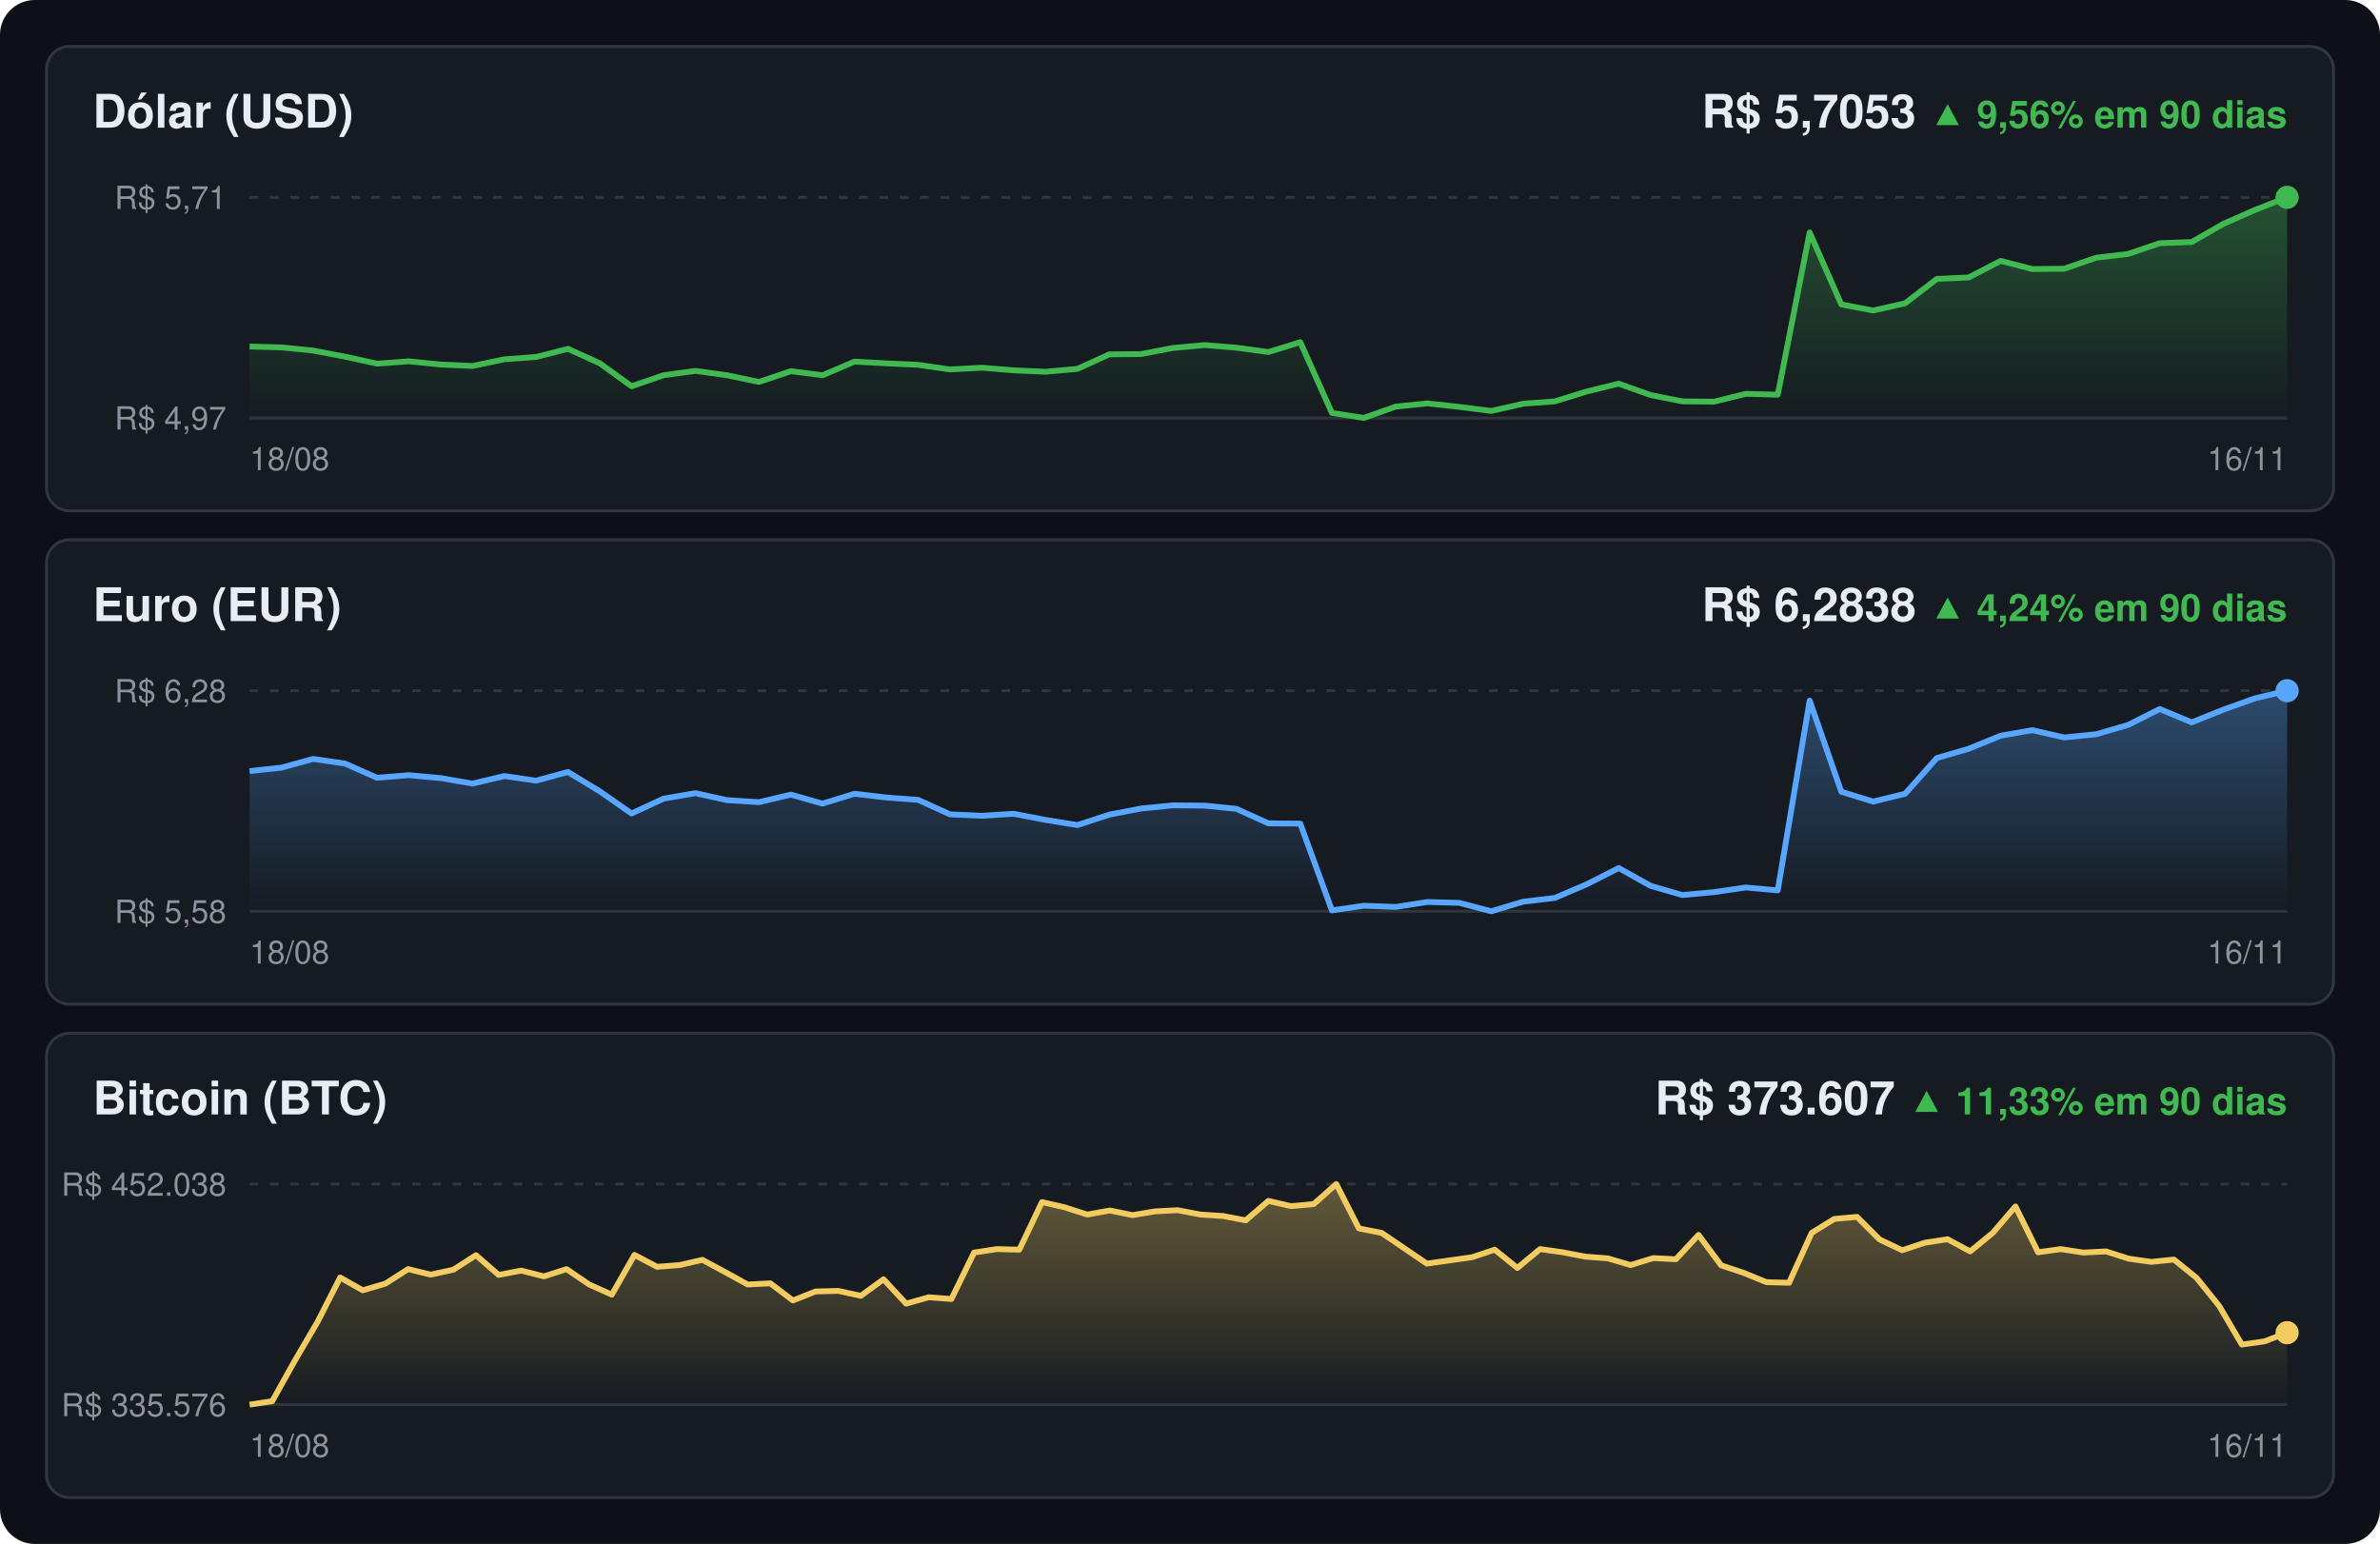
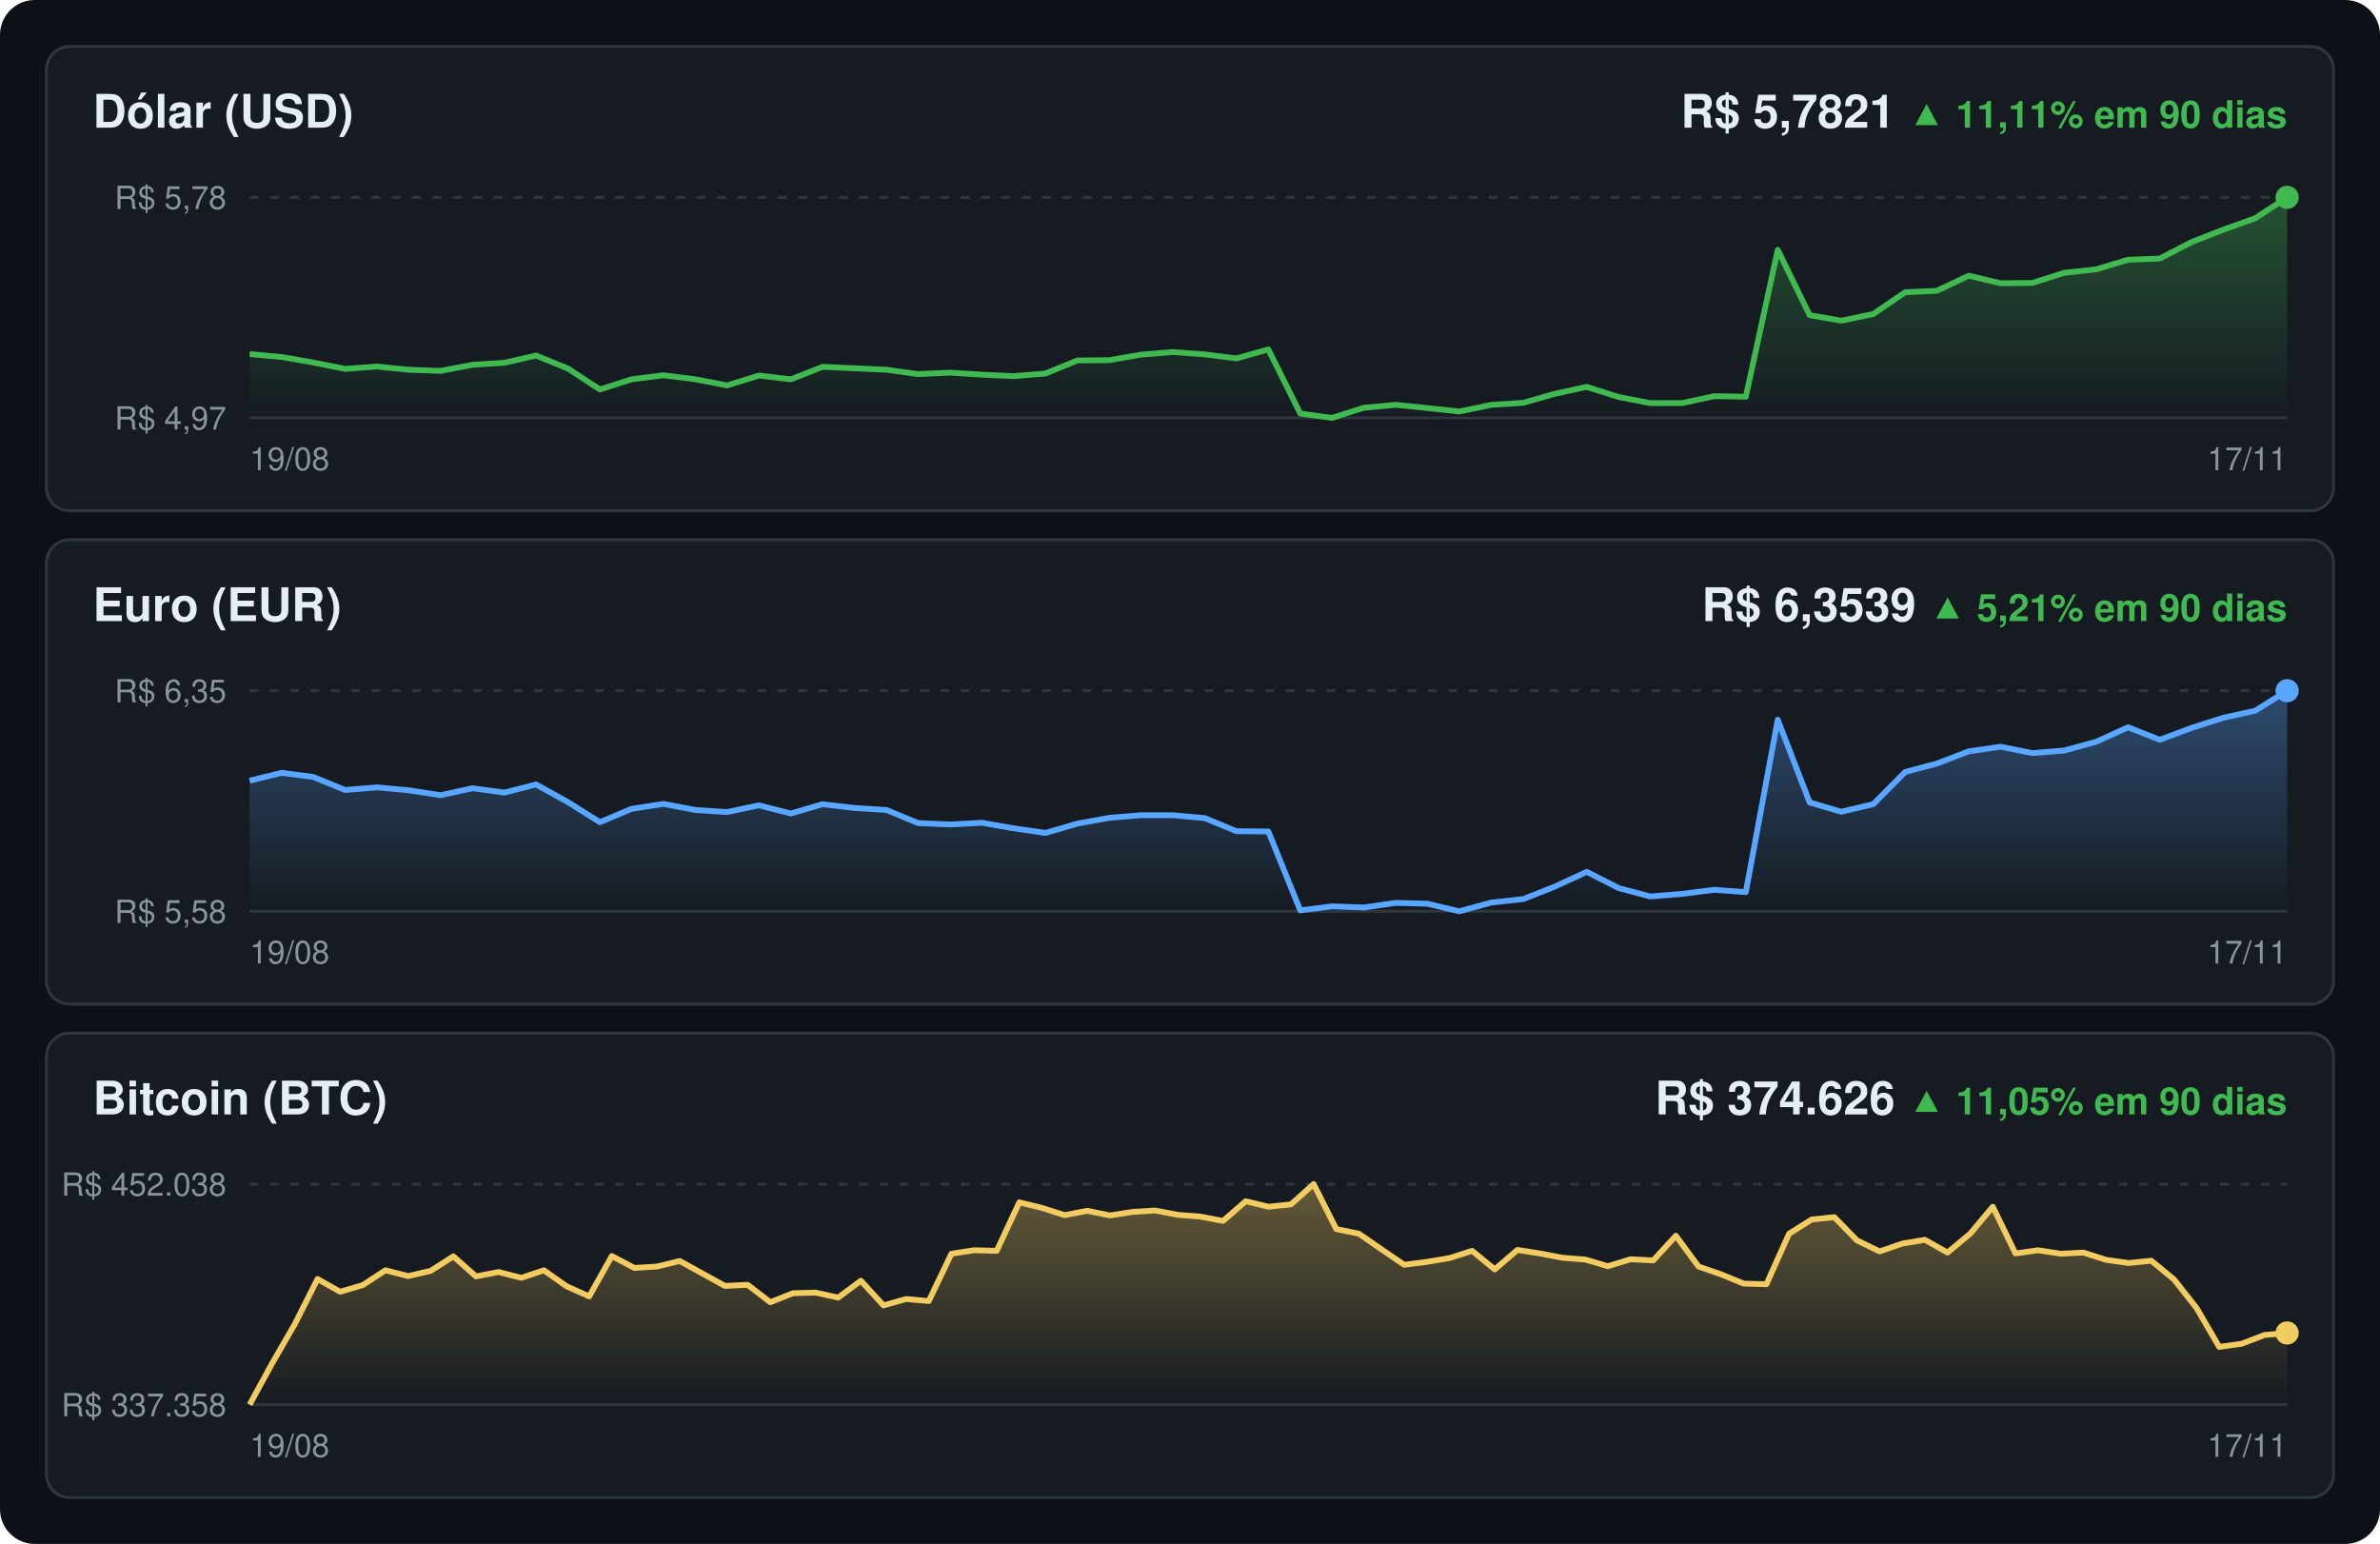
<svg xmlns="http://www.w3.org/2000/svg" viewBox="0 0 820 532" width="820" height="532">
  <defs>
    <linearGradient id="grad-usd" x1="0" y1="0" x2="0" y2="1">
      <stop offset="0" stop-color="#3fb950" stop-opacity=".35" />
      <stop offset="1" stop-color="#3fb950" stop-opacity="0" />
    </linearGradient>
    <linearGradient id="grad-eur" x1="0" y1="0" x2="0" y2="1">
      <stop offset="0" stop-color="#58a6ff" stop-opacity=".35" />
      <stop offset="1" stop-color="#58a6ff" stop-opacity="0" />
    </linearGradient>
    <linearGradient id="grad-btc" x1="0" y1="0" x2="0" y2="1">
      <stop offset="0" stop-color="#f2cc60" stop-opacity=".35" />
      <stop offset="1" stop-color="#f2cc60" stop-opacity="0" />
    </linearGradient>
  </defs>
  <style>
text{font-family:-apple-system,BlinkMacSystemFont,'Segoe UI',Helvetica,Arial,sans-serif;fill:#e6edf3}
.titulo{font-size:16px;font-weight:600}
.eixo{font-size:11px;fill:#8b949e}
</style>
  <rect width="820" height="532" rx="12" fill="#0d1117" />
  <g>
    <rect x="16" y="16" width="788" height="160" rx="8" fill="#161b22" stroke="#30363d" />
    <text x="32" y="44" class="titulo">Dólar (USD)</text>
-     <text x="788" y="44" class="titulo" text-anchor="end">R$ 5,7053
-     <tspan fill="#3fb950" font-size="13"> ▲ 9,56% em 90 dias</tspan>
+     <text x="788" y="44" class="titulo" text-anchor="end">R$ 5,7821
+     <tspan fill="#3fb950" font-size="13"> ▲ 11,11% em 90 dias</tspan>
    </text>
-     <text x="78" y="72" class="eixo" text-anchor="end">R$ 5,71</text>
+     <text x="78" y="72" class="eixo" text-anchor="end">R$ 5,78</text>
    <text x="78" y="148" class="eixo" text-anchor="end">R$ 4,97</text>
    <line x1="86" y1="68" x2="788" y2="68" stroke="#30363d" stroke-dasharray="3 4" />
    <line x1="86" y1="144" x2="788" y2="144" stroke="#30363d" />
-     <path d="M86.0,144 L86.0,119.4 L97.0,119.7 L107.9,120.8 L118.9,122.9 L129.9,125.3 L140.8,124.5 L151.8,125.6 L162.8,126.1 L173.8,123.8 L184.7,123.0 L195.7,120.2 L206.7,125.2 L217.6,133.1 L228.6,129.3 L239.6,127.8 L250.5,129.3 L261.5,131.6 L272.5,127.9 L283.4,129.3 L294.4,124.6 L305.4,125.2 L316.3,125.7 L327.3,127.3 L338.3,126.7 L349.2,127.6 L360.2,128.1 L371.2,127.1 L382.2,122.1 L393.1,122.0 L404.1,119.9 L415.1,118.9 L426.0,119.8 L437.0,121.3 L448.0,117.9 L458.9,142.3 L469.9,144.0 L480.9,140.1 L491.8,139.0 L502.8,140.2 L513.8,141.6 L524.8,139.1 L535.7,138.3 L546.7,134.9 L557.7,132.2 L568.6,136.1 L579.6,138.3 L590.6,138.4 L601.5,135.7 L612.5,136.0 L623.5,80.1 L634.4,104.9 L645.4,107.0 L656.4,104.5 L667.3,96.1 L678.3,95.6 L689.3,89.9 L700.2,92.7 L711.2,92.6 L722.2,88.8 L733.2,87.5 L744.1,83.8 L755.1,83.4 L766.1,77.1 L777.0,72.3 L788.0,68.0 L788.0,144 Z" fill="url(#grad-usd)" />
-     <polyline points="86.0,119.4 97.0,119.7 107.9,120.8 118.9,122.9 129.9,125.3 140.8,124.5 151.8,125.6 162.8,126.1 173.8,123.8 184.7,123.0 195.7,120.2 206.7,125.2 217.6,133.1 228.6,129.3 239.6,127.8 250.5,129.3 261.5,131.6 272.5,127.9 283.4,129.3 294.4,124.6 305.4,125.2 316.3,125.7 327.3,127.3 338.3,126.7 349.2,127.6 360.2,128.1 371.2,127.1 382.2,122.1 393.1,122.0 404.1,119.9 415.1,118.9 426.0,119.8 437.0,121.3 448.0,117.9 458.9,142.3 469.9,144.0 480.9,140.1 491.8,139.0 502.8,140.2 513.8,141.6 524.8,139.1 535.7,138.3 546.7,134.9 557.7,132.2 568.6,136.1 579.6,138.3 590.6,138.4 601.5,135.7 612.5,136.0 623.5,80.1 634.4,104.9 645.4,107.0 656.4,104.5 667.3,96.1 678.3,95.6 689.3,89.9 700.2,92.7 711.2,92.6 722.2,88.8 733.2,87.5 744.1,83.8 755.1,83.4 766.1,77.1 777.0,72.3 788.0,68.0" fill="none" stroke="#3fb950" stroke-width="2" stroke-linejoin="round" />
+     <path d="M86.0,144 L86.0,122.0 L97.0,123.0 L107.9,124.9 L118.9,127.1 L129.9,126.3 L140.8,127.4 L151.8,127.8 L162.8,125.7 L173.8,125.0 L184.7,122.5 L195.7,127.0 L206.7,134.2 L217.6,130.7 L228.6,129.3 L239.6,130.7 L250.5,132.8 L261.5,129.4 L272.5,130.7 L283.4,126.4 L294.4,126.9 L305.4,127.4 L316.3,128.9 L327.3,128.4 L338.3,129.1 L349.2,129.6 L360.2,128.7 L371.2,124.2 L382.2,124.1 L393.1,122.2 L404.1,121.3 L415.1,122.1 L426.0,123.5 L437.0,120.4 L448.0,142.5 L458.9,144.0 L469.9,140.5 L480.9,139.5 L491.8,140.6 L502.8,141.8 L513.8,139.5 L524.8,138.8 L535.7,135.7 L546.7,133.3 L557.7,136.8 L568.6,138.9 L579.6,138.9 L590.6,136.5 L601.5,136.7 L612.5,86.1 L623.5,108.6 L634.4,110.5 L645.4,108.2 L656.4,100.7 L667.3,100.2 L678.3,95.0 L689.3,97.6 L700.2,97.5 L711.2,94.0 L722.2,92.8 L733.2,89.5 L744.1,89.1 L755.1,83.4 L766.1,79.1 L777.0,75.2 L788.0,68.0 L788.0,144 Z" fill="url(#grad-usd)" />
+     <polyline points="86.0,122.0 97.0,123.0 107.9,124.9 118.9,127.1 129.9,126.3 140.8,127.4 151.8,127.8 162.8,125.7 173.8,125.0 184.7,122.5 195.7,127.0 206.7,134.2 217.6,130.7 228.6,129.3 239.6,130.7 250.5,132.8 261.5,129.4 272.5,130.7 283.4,126.4 294.4,126.9 305.4,127.4 316.3,128.9 327.3,128.4 338.3,129.1 349.2,129.6 360.2,128.7 371.2,124.2 382.2,124.1 393.1,122.2 404.1,121.3 415.1,122.1 426.0,123.5 437.0,120.4 448.0,142.5 458.9,144.0 469.9,140.5 480.9,139.5 491.8,140.6 502.8,141.8 513.8,139.5 524.8,138.8 535.7,135.7 546.7,133.3 557.7,136.8 568.6,138.9 579.6,138.9 590.6,136.5 601.5,136.7 612.5,86.1 623.5,108.6 634.4,110.5 645.4,108.2 656.4,100.7 667.3,100.2 678.3,95.0 689.3,97.6 700.2,97.5 711.2,94.0 722.2,92.8 733.2,89.5 744.1,89.1 755.1,83.4 766.1,79.1 777.0,75.2 788.0,68.0" fill="none" stroke="#3fb950" stroke-width="2" stroke-linejoin="round" />
    <circle cx="788.0" cy="68.0" r="4" fill="#3fb950">
      <animate attributeName="r" values="4;7;4" dur="2s" repeatCount="indefinite" />
    </circle>
-     <text x="86" y="162" class="eixo">18/08</text>
-     <text x="788" y="162" class="eixo" text-anchor="end">16/11</text>
+     <text x="86" y="162" class="eixo">19/08</text>
+     <text x="788" y="162" class="eixo" text-anchor="end">17/11</text>
  </g>
  <g>
    <rect x="16" y="186" width="788" height="160" rx="8" fill="#161b22" stroke="#30363d" />
    <text x="32" y="214" class="titulo">Euro (EUR)</text>
-     <text x="788" y="214" class="titulo" text-anchor="end">R$ 6,2838
-     <tspan fill="#3fb950" font-size="13"> ▲ 4,24% em 90 dias</tspan>
+     <text x="788" y="214" class="titulo" text-anchor="end">R$ 6,3539
+     <tspan fill="#3fb950" font-size="13"> ▲ 5,21% em 90 dias</tspan>
    </text>
-     <text x="78" y="242" class="eixo" text-anchor="end">R$ 6,28</text>
+     <text x="78" y="242" class="eixo" text-anchor="end">R$ 6,35</text>
    <text x="78" y="318" class="eixo" text-anchor="end">R$ 5,58</text>
    <line x1="86" y1="238" x2="788" y2="238" stroke="#30363d" stroke-dasharray="3 4" />
    <line x1="86" y1="314" x2="788" y2="314" stroke="#30363d" />
-     <path d="M86.0,314 L86.0,265.7 L97.0,264.5 L107.9,261.5 L118.9,263.1 L129.9,268.0 L140.8,267.1 L151.8,268.1 L162.8,270.0 L173.8,267.4 L184.7,269.0 L195.7,266.0 L206.7,272.7 L217.6,280.3 L228.6,275.2 L239.6,273.3 L250.5,275.7 L261.5,276.4 L272.5,273.8 L283.4,276.9 L294.4,273.5 L305.4,274.8 L316.3,275.6 L327.3,280.6 L338.3,281.1 L349.2,280.4 L360.2,282.5 L371.2,284.3 L382.2,280.7 L393.1,278.6 L404.1,277.5 L415.1,277.6 L426.0,278.7 L437.0,283.7 L448.0,283.8 L458.9,313.7 L469.9,312.1 L480.9,312.5 L491.8,310.8 L502.8,311.1 L513.8,314.0 L524.8,310.7 L535.7,309.4 L546.7,304.7 L557.7,299.1 L568.6,305.2 L579.6,308.4 L590.6,307.4 L601.5,305.8 L612.5,306.8 L623.5,241.4 L634.4,272.8 L645.4,276.2 L656.4,273.5 L667.3,261.2 L678.3,258.0 L689.3,253.5 L700.2,251.6 L711.2,254.1 L722.2,253.0 L733.2,249.8 L744.1,244.3 L755.1,248.9 L766.1,244.5 L777.0,240.6 L788.0,238.0 L788.0,314 Z" fill="url(#grad-eur)" />
-     <polyline points="86.0,265.7 97.0,264.5 107.9,261.5 118.9,263.1 129.9,268.0 140.8,267.1 151.8,268.1 162.8,270.0 173.8,267.4 184.7,269.0 195.7,266.0 206.7,272.7 217.6,280.3 228.6,275.2 239.6,273.3 250.5,275.7 261.5,276.4 272.5,273.8 283.4,276.9 294.4,273.5 305.4,274.8 316.3,275.6 327.3,280.6 338.3,281.1 349.2,280.4 360.2,282.5 371.2,284.3 382.2,280.7 393.1,278.6 404.1,277.5 415.1,277.6 426.0,278.7 437.0,283.7 448.0,283.8 458.9,313.7 469.9,312.1 480.9,312.5 491.8,310.8 502.8,311.1 513.8,314.0 524.8,310.7 535.7,309.4 546.7,304.7 557.7,299.1 568.6,305.2 579.6,308.4 590.6,307.4 601.5,305.8 612.5,306.8 623.5,241.4 634.4,272.8 645.4,276.2 656.4,273.5 667.3,261.2 678.3,258.0 689.3,253.5 700.2,251.6 711.2,254.1 722.2,253.0 733.2,249.8 744.1,244.3 755.1,248.9 766.1,244.5 777.0,240.6 788.0,238.0" fill="none" stroke="#58a6ff" stroke-width="2" stroke-linejoin="round" />
+     <path d="M86.0,314 L86.0,269.0 L97.0,266.3 L107.9,267.7 L118.9,272.2 L129.9,271.3 L140.8,272.3 L151.8,274.0 L162.8,271.6 L173.8,273.1 L184.7,270.3 L195.7,276.4 L206.7,283.3 L217.6,278.7 L228.6,277.0 L239.6,279.1 L250.5,279.8 L261.5,277.5 L272.5,280.3 L283.4,277.1 L294.4,278.4 L305.4,279.1 L316.3,283.6 L327.3,284.1 L338.3,283.5 L349.2,285.4 L360.2,287.0 L371.2,283.8 L382.2,281.8 L393.1,280.9 L404.1,280.9 L415.1,281.9 L426.0,286.4 L437.0,286.5 L448.0,313.7 L458.9,312.3 L469.9,312.7 L480.9,311.1 L491.8,311.4 L502.8,314.0 L513.8,311.0 L524.8,309.8 L535.7,305.5 L546.7,300.4 L557.7,306.0 L568.6,308.9 L579.6,308.0 L590.6,306.6 L601.5,307.4 L612.5,248.0 L623.5,276.5 L634.4,279.7 L645.4,277.1 L656.4,266.0 L667.3,263.1 L678.3,258.9 L689.3,257.3 L700.2,259.5 L711.2,258.6 L722.2,255.6 L733.2,250.6 L744.1,254.9 L755.1,250.8 L766.1,247.3 L777.0,244.9 L788.0,238.0 L788.0,314 Z" fill="url(#grad-eur)" />
+     <polyline points="86.0,269.0 97.0,266.3 107.9,267.7 118.9,272.2 129.9,271.3 140.8,272.3 151.8,274.0 162.8,271.6 173.8,273.1 184.7,270.3 195.7,276.4 206.7,283.3 217.6,278.7 228.6,277.0 239.6,279.1 250.5,279.8 261.5,277.5 272.5,280.3 283.4,277.1 294.4,278.4 305.4,279.1 316.3,283.6 327.3,284.1 338.3,283.5 349.2,285.4 360.2,287.0 371.2,283.8 382.2,281.8 393.1,280.9 404.1,280.9 415.1,281.9 426.0,286.4 437.0,286.5 448.0,313.7 458.9,312.3 469.9,312.7 480.9,311.1 491.8,311.4 502.8,314.0 513.8,311.0 524.8,309.8 535.7,305.5 546.7,300.4 557.7,306.0 568.6,308.9 579.6,308.0 590.6,306.6 601.5,307.4 612.5,248.0 623.5,276.5 634.4,279.7 645.4,277.1 656.4,266.0 667.3,263.1 678.3,258.9 689.3,257.3 700.2,259.5 711.2,258.6 722.2,255.6 733.2,250.6 744.1,254.9 755.1,250.8 766.1,247.3 777.0,244.9 788.0,238.0" fill="none" stroke="#58a6ff" stroke-width="2" stroke-linejoin="round" />
    <circle cx="788.0" cy="238.0" r="4" fill="#58a6ff">
      <animate attributeName="r" values="4;7;4" dur="2s" repeatCount="indefinite" />
    </circle>
-     <text x="86" y="332" class="eixo">18/08</text>
-     <text x="788" y="332" class="eixo" text-anchor="end">16/11</text>
+     <text x="86" y="332" class="eixo">19/08</text>
+     <text x="788" y="332" class="eixo" text-anchor="end">17/11</text>
  </g>
  <g>
    <rect x="16" y="356" width="788" height="160" rx="8" fill="#161b22" stroke="#30363d" />
    <text x="32" y="384" class="titulo">Bitcoin (BTC)</text>
-     <text x="788" y="384" class="titulo" text-anchor="end">R$ 373.607
-     <tspan fill="#3fb950" font-size="13"> ▲ 11,33% em 90 dias</tspan>
+     <text x="788" y="384" class="titulo" text-anchor="end">R$ 374.626
+     <tspan fill="#3fb950" font-size="13"> ▲ 11,05% em 90 dias</tspan>
    </text>
    <text x="78" y="412" class="eixo" text-anchor="end">R$ 452.038</text>
-     <text x="78" y="488" class="eixo" text-anchor="end">R$ 335.576</text>
+     <text x="78" y="488" class="eixo" text-anchor="end">R$ 337.358</text>
    <line x1="86" y1="408" x2="788" y2="408" stroke="#30363d" stroke-dasharray="3 4" />
    <line x1="86" y1="484" x2="788" y2="484" stroke="#30363d" />
-     <path d="M86.0,484 L86.0,484.0 L93.8,482.8 L101.6,468.8 L109.4,455.5 L117.2,440.2 L125.0,444.6 L132.8,442.3 L140.6,437.3 L148.4,439.2 L156.2,437.5 L164.0,432.5 L171.8,439.3 L179.6,437.8 L187.4,439.8 L195.2,437.3 L203.0,442.6 L210.8,446.1 L218.6,432.4 L226.4,436.5 L234.2,435.9 L242.0,434.1 L249.8,438.3 L257.6,442.6 L265.4,442.2 L273.2,448.1 L281.0,445.0 L288.8,444.8 L296.6,446.5 L304.4,440.8 L312.2,449.2 L320.0,447.0 L327.8,447.6 L335.6,431.6 L343.4,430.4 L351.2,430.6 L359.0,414.2 L366.8,416.0 L374.6,418.5 L382.4,417.1 L390.2,418.7 L398.0,417.4 L405.8,417.0 L413.6,418.5 L421.4,419.0 L429.2,420.5 L437.0,413.8 L444.8,415.6 L452.6,414.9 L460.4,408.0 L468.2,423.3 L476.0,424.8 L483.8,430.1 L491.6,435.4 L499.4,434.3 L507.2,433.2 L515.0,430.6 L522.8,436.9 L530.6,430.4 L538.4,431.5 L546.2,433.0 L554.0,433.6 L561.8,435.9 L569.6,433.5 L577.4,433.9 L585.2,425.5 L593.0,436.0 L600.8,438.6 L608.6,441.8 L616.4,442.0 L624.2,424.8 L632.0,420.0 L639.8,419.3 L647.6,427.1 L655.4,430.8 L663.2,428.2 L671.0,427.0 L678.8,431.2 L686.6,424.8 L694.4,415.7 L702.2,431.5 L710.0,430.4 L717.8,431.6 L725.6,431.2 L733.4,433.7 L741.2,434.8 L749.0,434.0 L756.8,440.3 L764.6,450.0 L772.4,463.3 L780.2,462.2 L788.0,459.2 L788.0,484 Z" fill="url(#grad-btc)" />
-     <polyline points="86.0,484.0 93.8,482.8 101.6,468.8 109.4,455.5 117.2,440.2 125.0,444.6 132.8,442.3 140.6,437.3 148.4,439.2 156.2,437.5 164.0,432.5 171.8,439.3 179.6,437.8 187.4,439.8 195.2,437.3 203.0,442.6 210.8,446.1 218.6,432.4 226.4,436.5 234.2,435.9 242.0,434.1 249.8,438.3 257.6,442.6 265.4,442.2 273.2,448.1 281.0,445.0 288.8,444.8 296.6,446.5 304.4,440.8 312.2,449.2 320.0,447.0 327.8,447.6 335.6,431.6 343.4,430.4 351.2,430.6 359.0,414.2 366.8,416.0 374.6,418.5 382.4,417.1 390.2,418.7 398.0,417.4 405.8,417.0 413.6,418.5 421.4,419.0 429.2,420.5 437.0,413.8 444.8,415.6 452.6,414.9 460.4,408.0 468.2,423.3 476.0,424.8 483.8,430.1 491.6,435.4 499.4,434.3 507.2,433.2 515.0,430.6 522.8,436.9 530.6,430.4 538.4,431.5 546.2,433.0 554.0,433.6 561.8,435.9 569.6,433.5 577.4,433.9 585.2,425.5 593.0,436.0 600.8,438.6 608.6,441.8 616.4,442.0 624.2,424.8 632.0,420.0 639.8,419.3 647.6,427.1 655.4,430.8 663.2,428.2 671.0,427.0 678.8,431.2 686.6,424.8 694.4,415.7 702.2,431.5 710.0,430.4 717.8,431.6 725.6,431.2 733.4,433.7 741.2,434.8 749.0,434.0 756.8,440.3 764.6,450.0 772.4,463.3 780.2,462.2 788.0,459.2" fill="none" stroke="#f2cc60" stroke-width="2" stroke-linejoin="round" />
-     <circle cx="788.0" cy="459.2" r="4" fill="#f2cc60">
+     <path d="M86.0,484 L86.0,484.0 L93.8,469.7 L101.6,456.2 L109.4,440.7 L117.2,445.1 L125.0,442.8 L132.8,437.7 L140.6,439.7 L148.4,437.9 L156.2,432.9 L164.0,439.8 L171.8,438.3 L179.6,440.3 L187.4,437.7 L195.2,443.2 L203.0,446.7 L210.8,432.8 L218.6,436.9 L226.4,436.4 L234.2,434.5 L242.0,438.8 L249.8,443.1 L257.6,442.7 L265.4,448.7 L273.2,445.6 L281.0,445.4 L288.8,447.1 L296.6,441.3 L304.4,449.8 L312.2,447.6 L320.0,448.3 L327.8,432.0 L335.6,430.8 L343.4,431.0 L351.2,414.3 L359.0,416.2 L366.8,418.7 L374.6,417.2 L382.4,418.8 L390.2,417.6 L398.0,417.1 L405.8,418.6 L413.6,419.2 L421.4,420.7 L429.2,413.9 L437.0,415.8 L444.8,415.0 L452.6,408.0 L460.4,423.5 L468.2,425.1 L476.0,430.5 L483.8,435.8 L491.6,434.8 L499.4,433.5 L507.2,431.0 L515.0,437.4 L522.8,430.7 L530.6,431.9 L538.4,433.4 L546.2,434.0 L554.0,436.3 L561.8,433.9 L569.6,434.3 L577.4,425.8 L585.2,436.4 L593.0,439.1 L600.8,442.3 L608.6,442.5 L616.4,425.1 L624.2,420.2 L632.0,419.4 L639.8,427.4 L647.6,431.2 L655.4,428.5 L663.2,427.2 L671.0,431.6 L678.8,425.1 L686.6,415.8 L694.4,431.9 L702.2,430.8 L710.0,432.0 L717.8,431.6 L725.6,434.1 L733.4,435.2 L741.2,434.4 L749.0,440.8 L756.8,450.7 L764.6,464.1 L772.4,463.0 L780.2,460.0 L788.0,459.3 L788.0,484 Z" fill="url(#grad-btc)" />
+     <polyline points="86.0,484.0 93.8,469.7 101.6,456.2 109.4,440.7 117.2,445.1 125.0,442.8 132.8,437.7 140.6,439.7 148.4,437.9 156.2,432.9 164.0,439.8 171.8,438.3 179.6,440.3 187.4,437.7 195.2,443.2 203.0,446.7 210.8,432.8 218.6,436.9 226.4,436.4 234.2,434.5 242.0,438.8 249.8,443.1 257.6,442.7 265.4,448.7 273.2,445.6 281.0,445.4 288.8,447.1 296.6,441.3 304.4,449.8 312.2,447.6 320.0,448.3 327.8,432.0 335.6,430.8 343.4,431.0 351.2,414.3 359.0,416.2 366.8,418.7 374.6,417.2 382.4,418.8 390.2,417.6 398.0,417.1 405.8,418.6 413.6,419.2 421.4,420.7 429.2,413.9 437.0,415.8 444.8,415.0 452.6,408.0 460.4,423.5 468.2,425.1 476.0,430.5 483.8,435.8 491.6,434.8 499.4,433.5 507.2,431.0 515.0,437.4 522.8,430.7 530.6,431.9 538.4,433.4 546.2,434.0 554.0,436.3 561.8,433.9 569.6,434.3 577.4,425.8 585.2,436.4 593.0,439.1 600.8,442.3 608.6,442.5 616.4,425.1 624.2,420.2 632.0,419.4 639.8,427.4 647.6,431.2 655.4,428.5 663.2,427.2 671.0,431.6 678.8,425.1 686.6,415.8 694.4,431.9 702.2,430.8 710.0,432.0 717.8,431.6 725.6,434.1 733.4,435.2 741.2,434.4 749.0,440.8 756.8,450.7 764.6,464.1 772.4,463.0 780.2,460.0 788.0,459.3" fill="none" stroke="#f2cc60" stroke-width="2" stroke-linejoin="round" />
+     <circle cx="788.0" cy="459.3" r="4" fill="#f2cc60">
      <animate attributeName="r" values="4;7;4" dur="2s" repeatCount="indefinite" />
    </circle>
-     <text x="86" y="502" class="eixo">18/08</text>
-     <text x="788" y="502" class="eixo" text-anchor="end">16/11</text>
+     <text x="86" y="502" class="eixo">19/08</text>
+     <text x="788" y="502" class="eixo" text-anchor="end">17/11</text>
  </g>
</svg>
